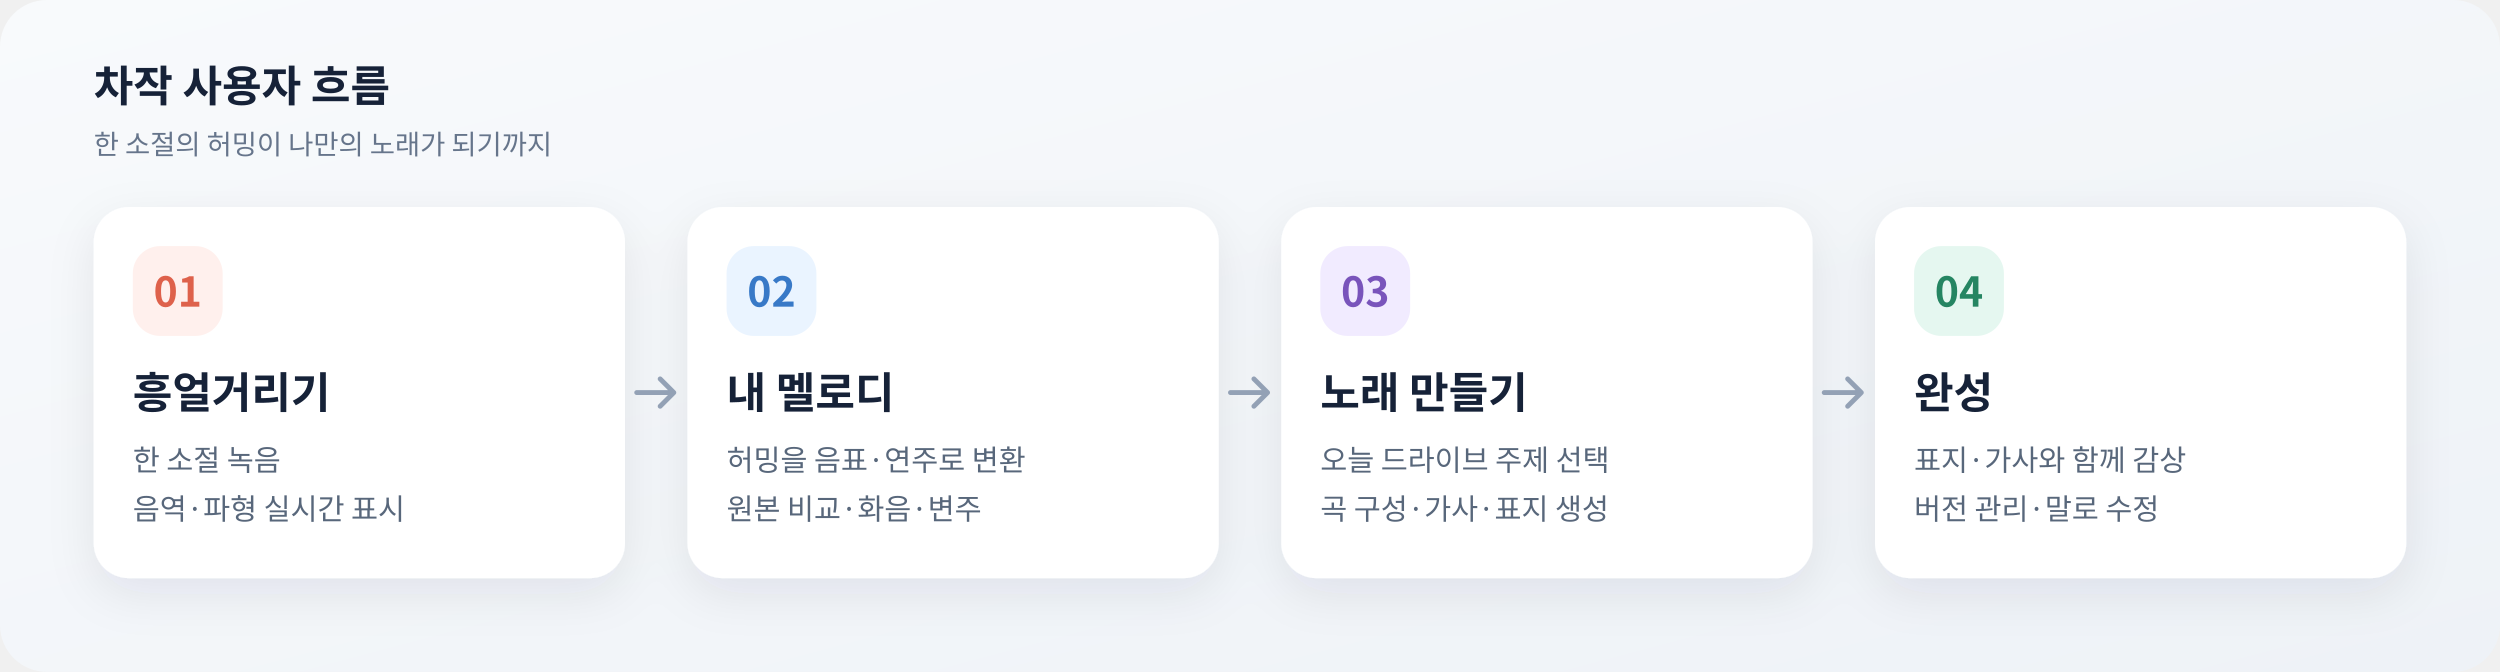
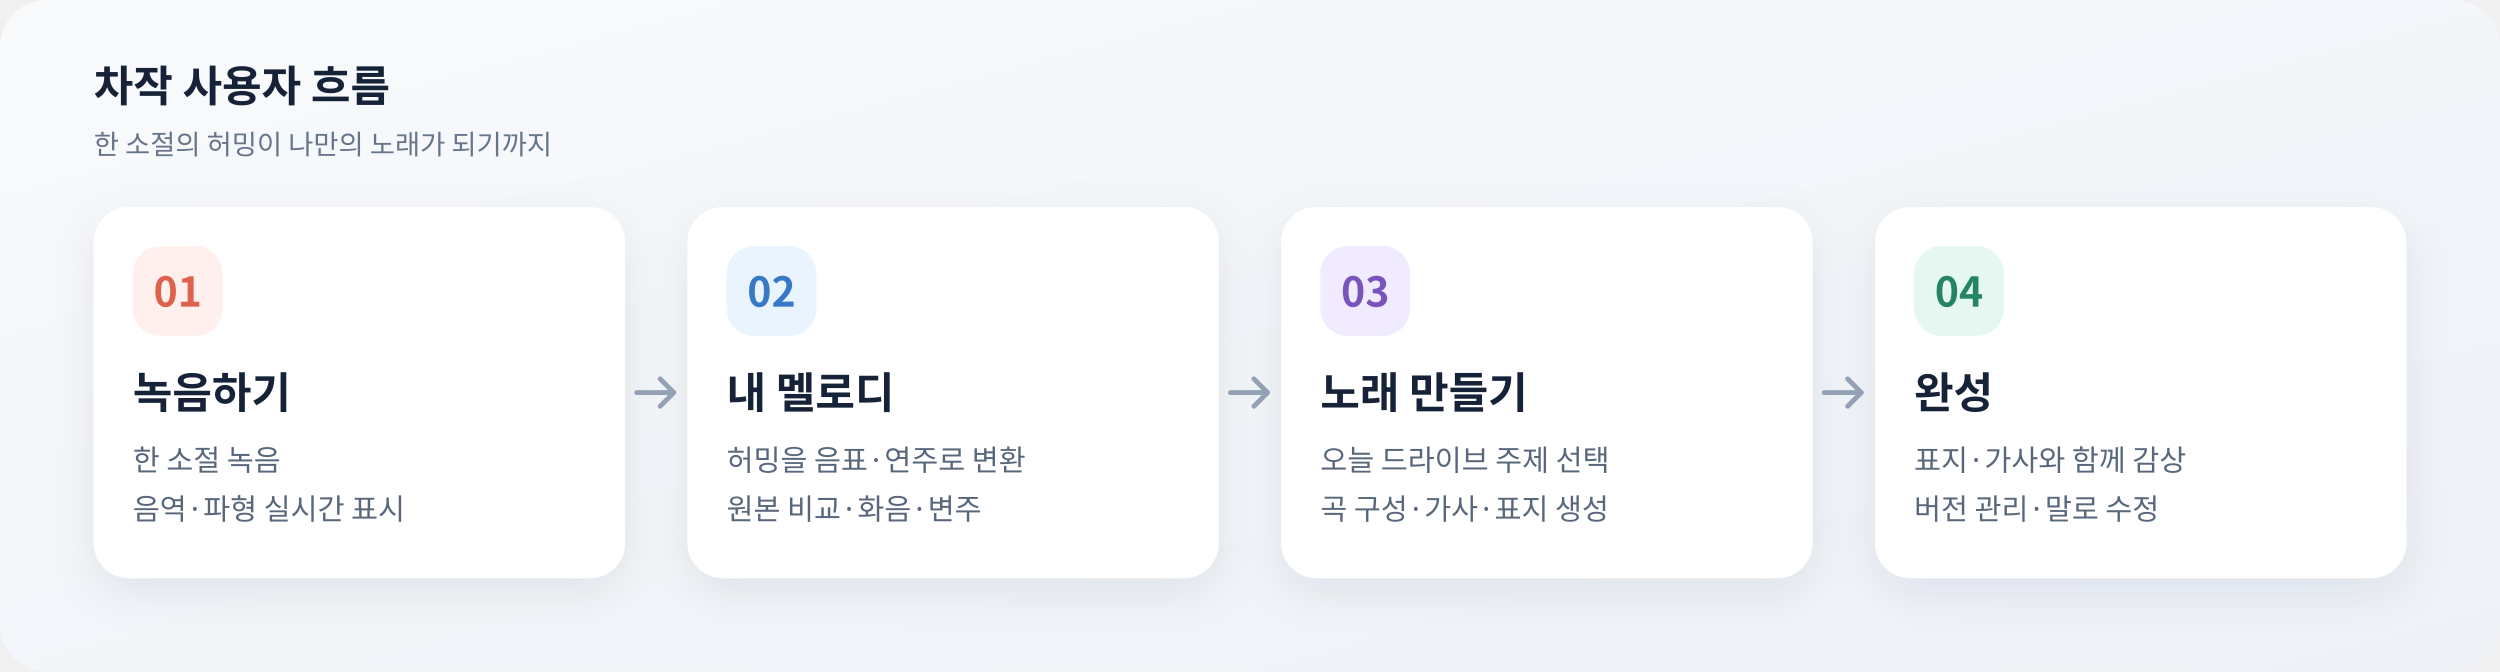
<svg xmlns="http://www.w3.org/2000/svg" width="1280" height="344" viewBox="0 0 1280 344" role="img" aria-labelledby="title desc">
  <defs>
    <linearGradient id="background" x2="1" y2="1">
      <stop stop-color="#F8FAFC" />
      <stop offset="1" stop-color="#EEF2F7" />
    </linearGradient>
    <filter id="shadow" x="-20%" y="-30%" width="140%" height="170%">
      <feDropShadow dx="0" dy="8" stdDeviation="12" flood-color="#1C2B45" flood-opacity=".08" />
    </filter>
  </defs>
  <rect width="1280" height="344" rx="24" fill="url(#background)" />
  <text x="48" y="52" fill="#162238" font-family="Pretendard, Apple SD Gothic Neo, Noto Sans CJK KR, sans-serif" font-size="22" font-weight="700">차작 사용자 흐름</text>
  <text x="48" y="79" fill="#66758B" font-family="Pretendard, Apple SD Gothic Neo, Noto Sans CJK KR, sans-serif" font-size="14">한 소절의 허밍이 나만의 노래가 되기까지</text>
  <g filter="url(#shadow)">
    <rect x="48" y="106" width="272" height="190" rx="18" fill="#FFFFFF" />
    <rect x="352" y="106" width="272" height="190" rx="18" fill="#FFFFFF" />
    <rect x="656" y="106" width="272" height="190" rx="18" fill="#FFFFFF" />
    <rect x="960" y="106" width="272" height="190" rx="18" fill="#FFFFFF" />
  </g>
  <g font-family="Pretendard, Apple SD Gothic Neo, Noto Sans CJK KR, sans-serif">
    <g transform="translate(48 106)">
      <rect x="20" y="20" width="46" height="46" rx="14" fill="#FFF0ED" />
      <text x="43" y="51" text-anchor="middle" fill="#DE614B" font-size="21" font-weight="800">01</text>
-       <text x="20" y="103" fill="#162238" font-size="22" font-weight="700">흥얼거리기</text>
+       <text x="20" y="103" fill="#162238" font-size="22" font-weight="700">녹음하기</text>
      <text x="20" y="135" fill="#58677B" font-size="15">한 소절 녹음</text>
      <text x="20" y="160" fill="#58677B" font-size="15">음역·파형 실시간 표시</text>
    </g>
    <g transform="translate(352 106)">
      <rect x="20" y="20" width="46" height="46" rx="14" fill="#EAF4FF" />
      <text x="43" y="51" text-anchor="middle" fill="#3879C7" font-size="21" font-weight="800">02</text>
      <text x="20" y="103" fill="#162238" font-size="22" font-weight="700">내 멜로디</text>
      <text x="20" y="135" fill="#58677B" font-size="15">허밍을 음표·연주로 변환</text>
      <text x="20" y="160" fill="#58677B" font-size="15">원본 비교·화음·변주</text>
    </g>
    <g transform="translate(656 106)">
      <rect x="20" y="20" width="46" height="46" rx="14" fill="#F1EBFF" />
      <text x="43" y="51" text-anchor="middle" fill="#7954BB" font-size="21" font-weight="800">03</text>
      <text x="20" y="103" fill="#162238" font-size="22" font-weight="700">노래 만들기</text>
      <text x="20" y="135" fill="#58677B" font-size="15">오늘 드라이브 주제 선택</text>
      <text x="20" y="160" fill="#58677B" font-size="15">곡 구성·가사·표지 생성</text>
    </g>
    <g transform="translate(960 106)">
      <rect x="20" y="20" width="46" height="46" rx="14" fill="#E5F7F0" />
      <text x="43" y="51" text-anchor="middle" fill="#258562" font-size="21" font-weight="800">04</text>
      <text x="20" y="103" fill="#162238" font-size="22" font-weight="700">완성</text>
      <text x="20" y="135" fill="#58677B" font-size="15">표지·가사와 함께 감상</text>
      <text x="20" y="160" fill="#58677B" font-size="15">버전 관리·말로 수정</text>
    </g>
  </g>
  <g fill="none" stroke="#93A1B5" stroke-width="2.5" stroke-linecap="round" stroke-linejoin="round">
    <path d="M326 201h19m-7-7 7 7-7 7" />
    <path d="M630 201h19m-7-7 7 7-7 7" />
    <path d="M934 201h19m-7-7 7 7-7 7" />
  </g>
</svg>
